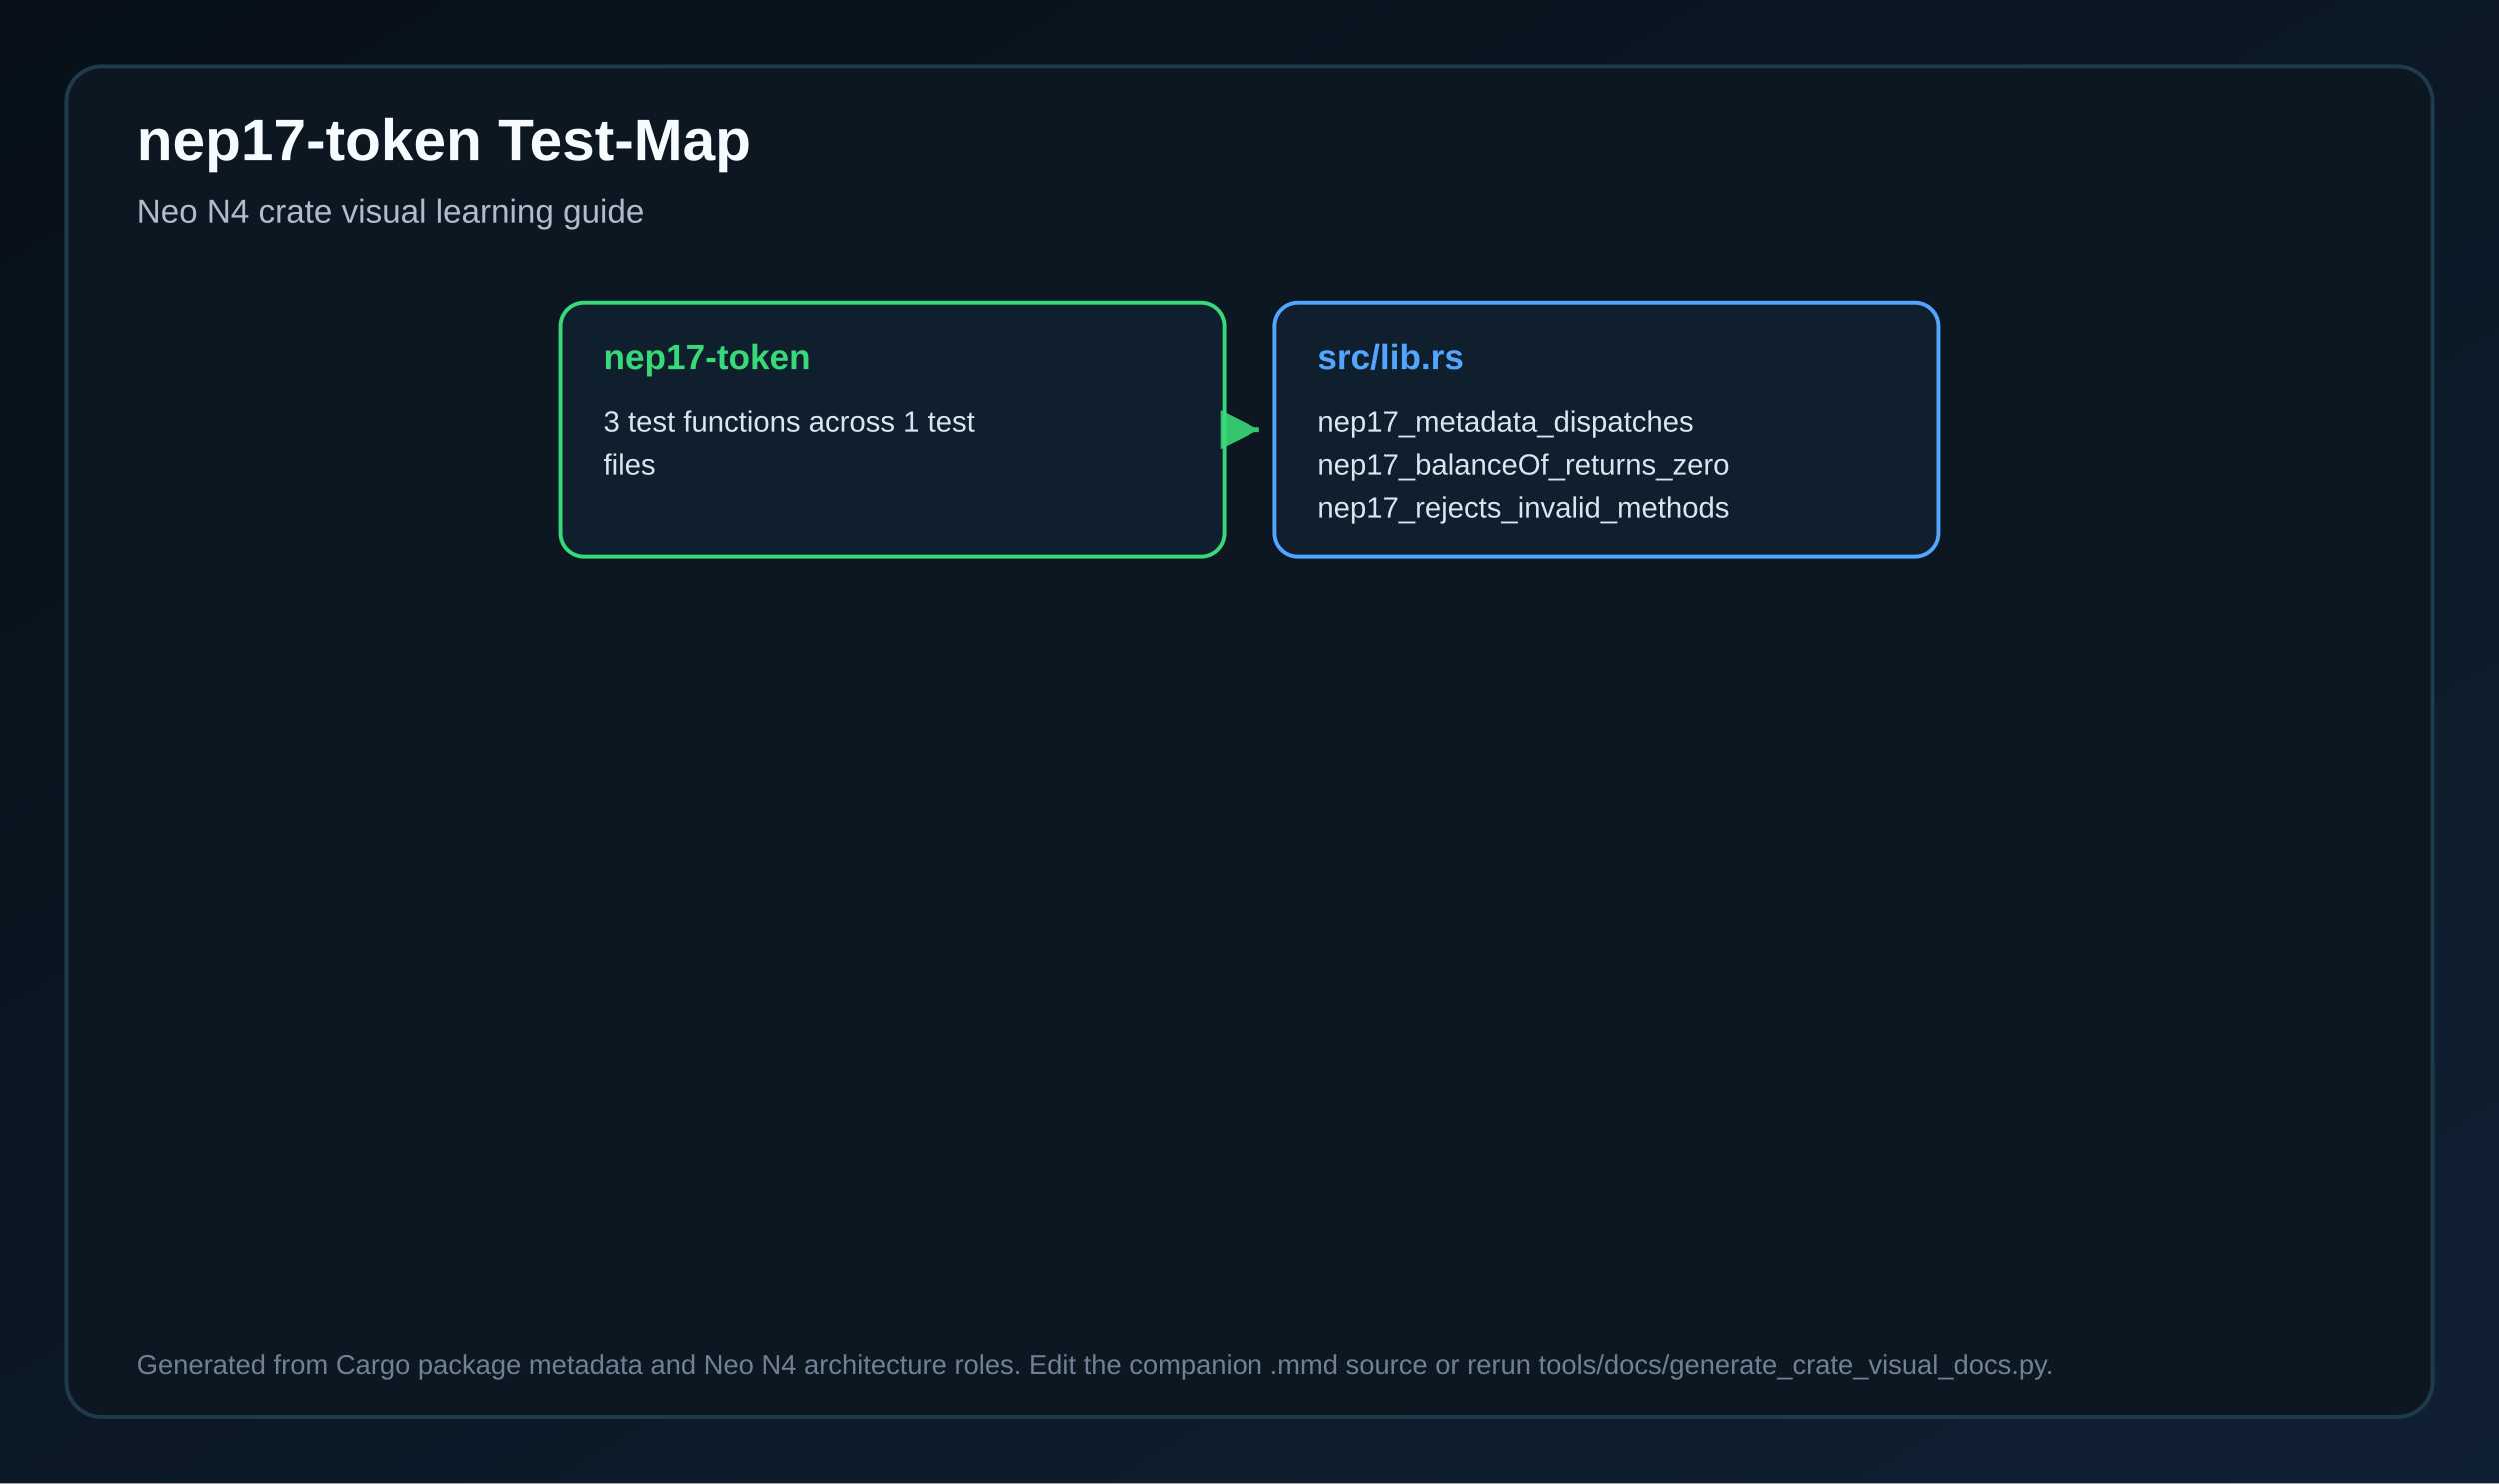
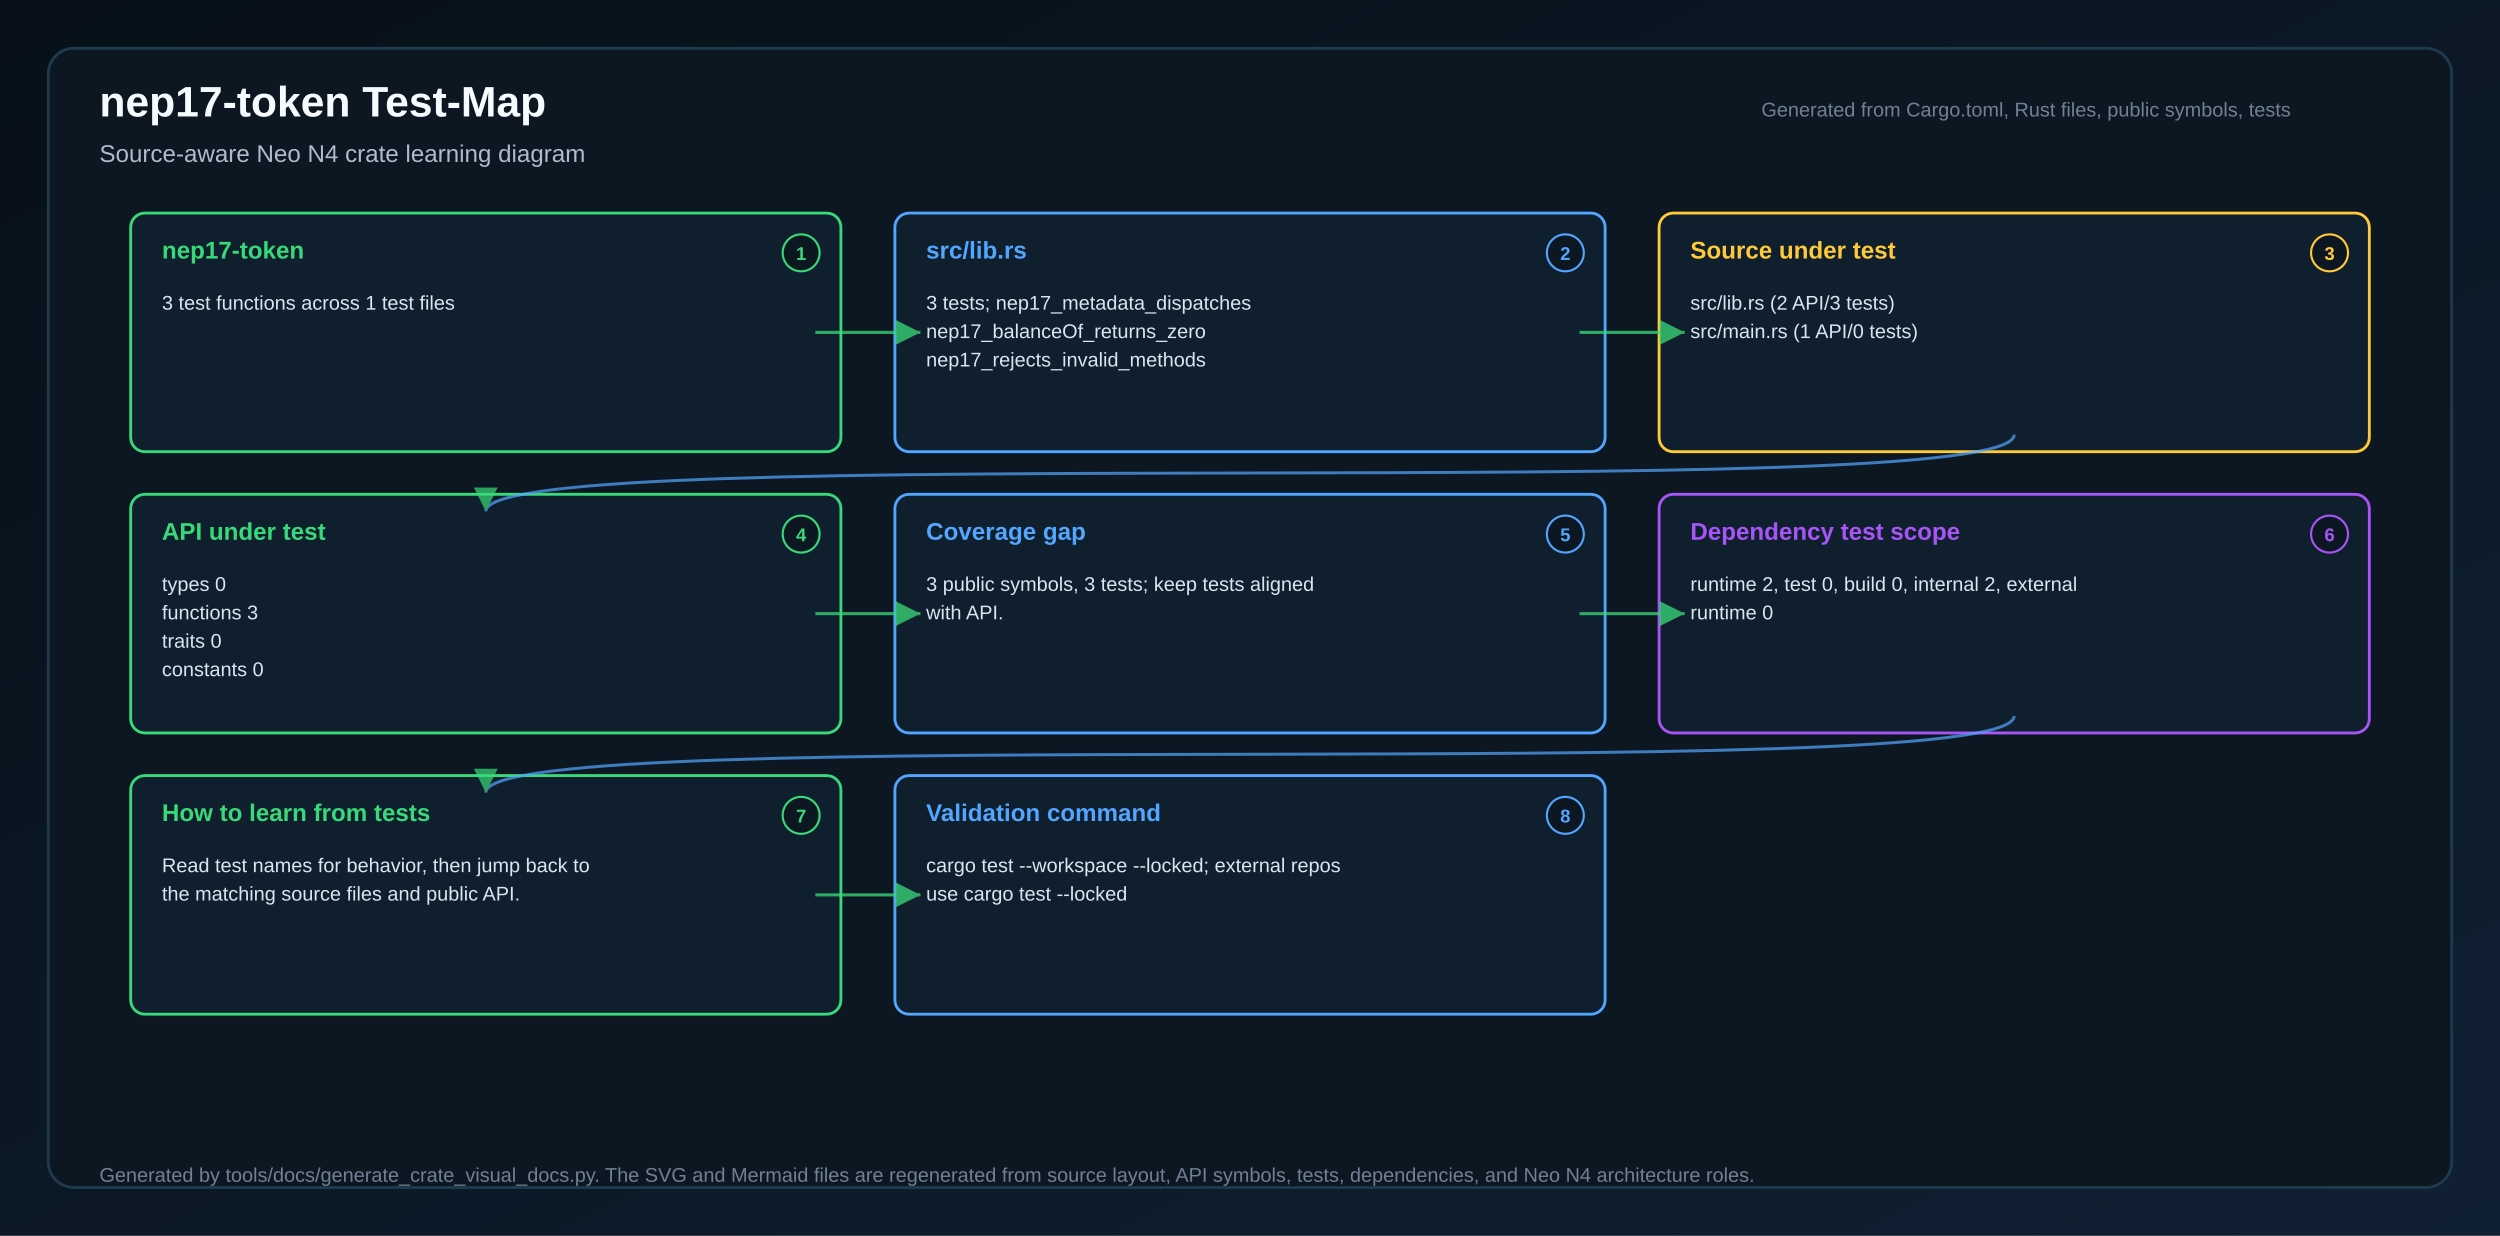
- <svg xmlns="http://www.w3.org/2000/svg" width="1280" height="760" viewBox="0 0 1280 760" role="img" aria-label="nep17-token Test-Map">
+ <svg xmlns="http://www.w3.org/2000/svg" width="1760" height="870" viewBox="0 0 1760 870" role="img" aria-label="nep17-token Test-Map">
  <defs>
    <linearGradient id="bg" x1="0" x2="1" y1="0" y2="1">
      <stop offset="0" stop-color="#071018" />
      <stop offset="1" stop-color="#102033" />
    </linearGradient>
    <marker id="arrow" markerWidth="12" markerHeight="12" refX="10" refY="6" orient="auto">
      <path d="M2,2 L10,6 L2,10 Z" fill="#38d978" />
    </marker>
  </defs>
-   <rect x="0" y="0" width="1280" height="760" fill="url(#bg)" />
-   <rect x="34" y="34" width="1212" height="692" rx="18" fill="#0c1722" stroke="#1e3a4d" stroke-width="2" />
+   <rect x="0" y="0" width="1760" height="870" fill="url(#bg)" />
+   <rect x="34" y="34" width="1692" height="802" rx="18" fill="#0c1722" stroke="#1e3a4d" stroke-width="2" />
  <text x="70" y="82" fill="#f6fbff" font-size="30" font-family="Segoe UI, Arial, sans-serif" font-weight="700">nep17-token Test-Map</text>
-   <text x="70" y="114" fill="#aebdcc" font-size="17" font-family="Segoe UI, Arial, sans-serif">Neo N4 crate visual learning guide</text>
-   <rect x="287" y="155" width="340" height="130" rx="12" fill="#101f2d" stroke="#38d978" stroke-width="2" />
-   <text x="309" y="189" fill="#38d978" font-size="18" font-family="Segoe UI, Arial, sans-serif" font-weight="700">nep17-token</text>
-   <text x="309" y="221" fill="#d9e6f2" font-size="15" font-family="Segoe UI, Arial, sans-serif">3 test functions across 1 test</text>
-   <text x="309" y="243" fill="#d9e6f2" font-size="15" font-family="Segoe UI, Arial, sans-serif">files</text>
-   <rect x="653" y="155" width="340" height="130" rx="12" fill="#101f2d" stroke="#52a6ff" stroke-width="2" />
-   <text x="675" y="189" fill="#52a6ff" font-size="18" font-family="Segoe UI, Arial, sans-serif" font-weight="700">src/lib.rs</text>
-   <text x="675" y="221" fill="#d9e6f2" font-size="15" font-family="Segoe UI, Arial, sans-serif">nep17_metadata_dispatches</text>
-   <text x="675" y="243" fill="#d9e6f2" font-size="15" font-family="Segoe UI, Arial, sans-serif">nep17_balanceOf_returns_zero</text>
-   <text x="675" y="265" fill="#d9e6f2" font-size="15" font-family="Segoe UI, Arial, sans-serif">nep17_rejects_invalid_methods</text>
-   <line x1="635" y1="220" x2="645" y2="220" stroke="#38d978" stroke-width="2.5" marker-end="url(#arrow)" opacity="0.9" />
-   <text x="70" y="704" fill="#6f8194" font-size="14" font-family="Segoe UI, Arial, sans-serif">Generated from Cargo package metadata and Neo N4 architecture roles. Edit the companion .mmd source or rerun tools/docs/generate_crate_visual_docs.py.</text>
+   <text x="70" y="114" fill="#aebdcc" font-size="17" font-family="Segoe UI, Arial, sans-serif">Source-aware Neo N4 crate learning diagram</text>
+   <text x="1240" y="82" fill="#6f8194" font-size="14" font-family="Segoe UI, Arial, sans-serif">Generated from Cargo.toml, Rust files, public symbols, tests</text>
+   <rect x="92" y="150" width="500" height="168" rx="10" fill="#101f2d" stroke="#38d978" stroke-width="2" />
+   <circle cx="564" cy="178" r="13" fill="#0c1722" stroke="#38d978" stroke-width="1.5" />
+   <text x="564" y="183" text-anchor="middle" fill="#38d978" font-size="13" font-family="Segoe UI, Arial, sans-serif" font-weight="700">1</text>
+   <text x="114" y="182" fill="#38d978" font-size="17" font-family="Segoe UI, Arial, sans-serif" font-weight="700">nep17-token</text>
+   <text x="114" y="218" fill="#d9e6f2" font-size="14" font-family="Segoe UI, Arial, sans-serif">3 test functions across 1 test files</text>
+   <rect x="630" y="150" width="500" height="168" rx="10" fill="#101f2d" stroke="#52a6ff" stroke-width="2" />
+   <circle cx="1102" cy="178" r="13" fill="#0c1722" stroke="#52a6ff" stroke-width="1.5" />
+   <text x="1102" y="183" text-anchor="middle" fill="#52a6ff" font-size="13" font-family="Segoe UI, Arial, sans-serif" font-weight="700">2</text>
+   <text x="652" y="182" fill="#52a6ff" font-size="17" font-family="Segoe UI, Arial, sans-serif" font-weight="700">src/lib.rs</text>
+   <text x="652" y="218" fill="#d9e6f2" font-size="14" font-family="Segoe UI, Arial, sans-serif">3 tests; nep17_metadata_dispatches</text>
+   <text x="652" y="238" fill="#d9e6f2" font-size="14" font-family="Segoe UI, Arial, sans-serif">nep17_balanceOf_returns_zero</text>
+   <text x="652" y="258" fill="#d9e6f2" font-size="14" font-family="Segoe UI, Arial, sans-serif">nep17_rejects_invalid_methods</text>
+   <rect x="1168" y="150" width="500" height="168" rx="10" fill="#101f2d" stroke="#ffca3a" stroke-width="2" />
+   <circle cx="1640" cy="178" r="13" fill="#0c1722" stroke="#ffca3a" stroke-width="1.5" />
+   <text x="1640" y="183" text-anchor="middle" fill="#ffca3a" font-size="13" font-family="Segoe UI, Arial, sans-serif" font-weight="700">3</text>
+   <text x="1190" y="182" fill="#ffca3a" font-size="17" font-family="Segoe UI, Arial, sans-serif" font-weight="700">Source under test</text>
+   <text x="1190" y="218" fill="#d9e6f2" font-size="14" font-family="Segoe UI, Arial, sans-serif">src/lib.rs (2 API/3 tests)</text>
+   <text x="1190" y="238" fill="#d9e6f2" font-size="14" font-family="Segoe UI, Arial, sans-serif">src/main.rs (1 API/0 tests)</text>
+   <rect x="92" y="348" width="500" height="168" rx="10" fill="#101f2d" stroke="#38d978" stroke-width="2" />
+   <circle cx="564" cy="376" r="13" fill="#0c1722" stroke="#38d978" stroke-width="1.5" />
+   <text x="564" y="381" text-anchor="middle" fill="#38d978" font-size="13" font-family="Segoe UI, Arial, sans-serif" font-weight="700">4</text>
+   <text x="114" y="380" fill="#38d978" font-size="17" font-family="Segoe UI, Arial, sans-serif" font-weight="700">API under test</text>
+   <text x="114" y="416" fill="#d9e6f2" font-size="14" font-family="Segoe UI, Arial, sans-serif">types 0</text>
+   <text x="114" y="436" fill="#d9e6f2" font-size="14" font-family="Segoe UI, Arial, sans-serif">functions 3</text>
+   <text x="114" y="456" fill="#d9e6f2" font-size="14" font-family="Segoe UI, Arial, sans-serif">traits 0</text>
+   <text x="114" y="476" fill="#d9e6f2" font-size="14" font-family="Segoe UI, Arial, sans-serif">constants 0</text>
+   <rect x="630" y="348" width="500" height="168" rx="10" fill="#101f2d" stroke="#52a6ff" stroke-width="2" />
+   <circle cx="1102" cy="376" r="13" fill="#0c1722" stroke="#52a6ff" stroke-width="1.5" />
+   <text x="1102" y="381" text-anchor="middle" fill="#52a6ff" font-size="13" font-family="Segoe UI, Arial, sans-serif" font-weight="700">5</text>
+   <text x="652" y="380" fill="#52a6ff" font-size="17" font-family="Segoe UI, Arial, sans-serif" font-weight="700">Coverage gap</text>
+   <text x="652" y="416" fill="#d9e6f2" font-size="14" font-family="Segoe UI, Arial, sans-serif">3 public symbols, 3 tests; keep tests aligned</text>
+   <text x="652" y="436" fill="#d9e6f2" font-size="14" font-family="Segoe UI, Arial, sans-serif">with API.</text>
+   <rect x="1168" y="348" width="500" height="168" rx="10" fill="#101f2d" stroke="#a855f7" stroke-width="2" />
+   <circle cx="1640" cy="376" r="13" fill="#0c1722" stroke="#a855f7" stroke-width="1.5" />
+   <text x="1640" y="381" text-anchor="middle" fill="#a855f7" font-size="13" font-family="Segoe UI, Arial, sans-serif" font-weight="700">6</text>
+   <text x="1190" y="380" fill="#a855f7" font-size="17" font-family="Segoe UI, Arial, sans-serif" font-weight="700">Dependency test scope</text>
+   <text x="1190" y="416" fill="#d9e6f2" font-size="14" font-family="Segoe UI, Arial, sans-serif">runtime 2, test 0, build 0, internal 2, external</text>
+   <text x="1190" y="436" fill="#d9e6f2" font-size="14" font-family="Segoe UI, Arial, sans-serif">runtime 0</text>
+   <rect x="92" y="546" width="500" height="168" rx="10" fill="#101f2d" stroke="#38d978" stroke-width="2" />
+   <circle cx="564" cy="574" r="13" fill="#0c1722" stroke="#38d978" stroke-width="1.5" />
+   <text x="564" y="579" text-anchor="middle" fill="#38d978" font-size="13" font-family="Segoe UI, Arial, sans-serif" font-weight="700">7</text>
+   <text x="114" y="578" fill="#38d978" font-size="17" font-family="Segoe UI, Arial, sans-serif" font-weight="700">How to learn from tests</text>
+   <text x="114" y="614" fill="#d9e6f2" font-size="14" font-family="Segoe UI, Arial, sans-serif">Read test names for behavior, then jump back to</text>
+   <text x="114" y="634" fill="#d9e6f2" font-size="14" font-family="Segoe UI, Arial, sans-serif">the matching source files and public API.</text>
+   <rect x="630" y="546" width="500" height="168" rx="10" fill="#101f2d" stroke="#52a6ff" stroke-width="2" />
+   <circle cx="1102" cy="574" r="13" fill="#0c1722" stroke="#52a6ff" stroke-width="1.5" />
+   <text x="1102" y="579" text-anchor="middle" fill="#52a6ff" font-size="13" font-family="Segoe UI, Arial, sans-serif" font-weight="700">8</text>
+   <text x="652" y="578" fill="#52a6ff" font-size="17" font-family="Segoe UI, Arial, sans-serif" font-weight="700">Validation command</text>
+   <text x="652" y="614" fill="#d9e6f2" font-size="14" font-family="Segoe UI, Arial, sans-serif">cargo test --workspace --locked; external repos</text>
+   <text x="652" y="634" fill="#d9e6f2" font-size="14" font-family="Segoe UI, Arial, sans-serif">use cargo test --locked</text>
+   <line x1="574" y1="234" x2="648" y2="234" stroke="#38d978" stroke-width="2.2" marker-end="url(#arrow)" opacity="0.75" />
+   <line x1="1112" y1="234" x2="1186" y2="234" stroke="#38d978" stroke-width="2.2" marker-end="url(#arrow)" opacity="0.75" />
+   <line x1="574" y1="432" x2="648" y2="432" stroke="#38d978" stroke-width="2.2" marker-end="url(#arrow)" opacity="0.75" />
+   <line x1="1112" y1="432" x2="1186" y2="432" stroke="#38d978" stroke-width="2.2" marker-end="url(#arrow)" opacity="0.75" />
+   <line x1="574" y1="630" x2="648" y2="630" stroke="#38d978" stroke-width="2.2" marker-end="url(#arrow)" opacity="0.75" />
+   <path d="M1418 306 C1418 358, 342 308, 342 360" stroke="#52a6ff" stroke-width="2.1" fill="none" marker-end="url(#arrow)" opacity="0.7" />
+   <path d="M1418 504 C1418 556, 342 506, 342 558" stroke="#52a6ff" stroke-width="2.1" fill="none" marker-end="url(#arrow)" opacity="0.7" />
+   <text x="70" y="832" fill="#6f8194" font-size="14" font-family="Segoe UI, Arial, sans-serif">Generated by tools/docs/generate_crate_visual_docs.py. The SVG and Mermaid files are regenerated from source layout, API symbols, tests, dependencies, and Neo N4 architecture roles.</text>
</svg>
